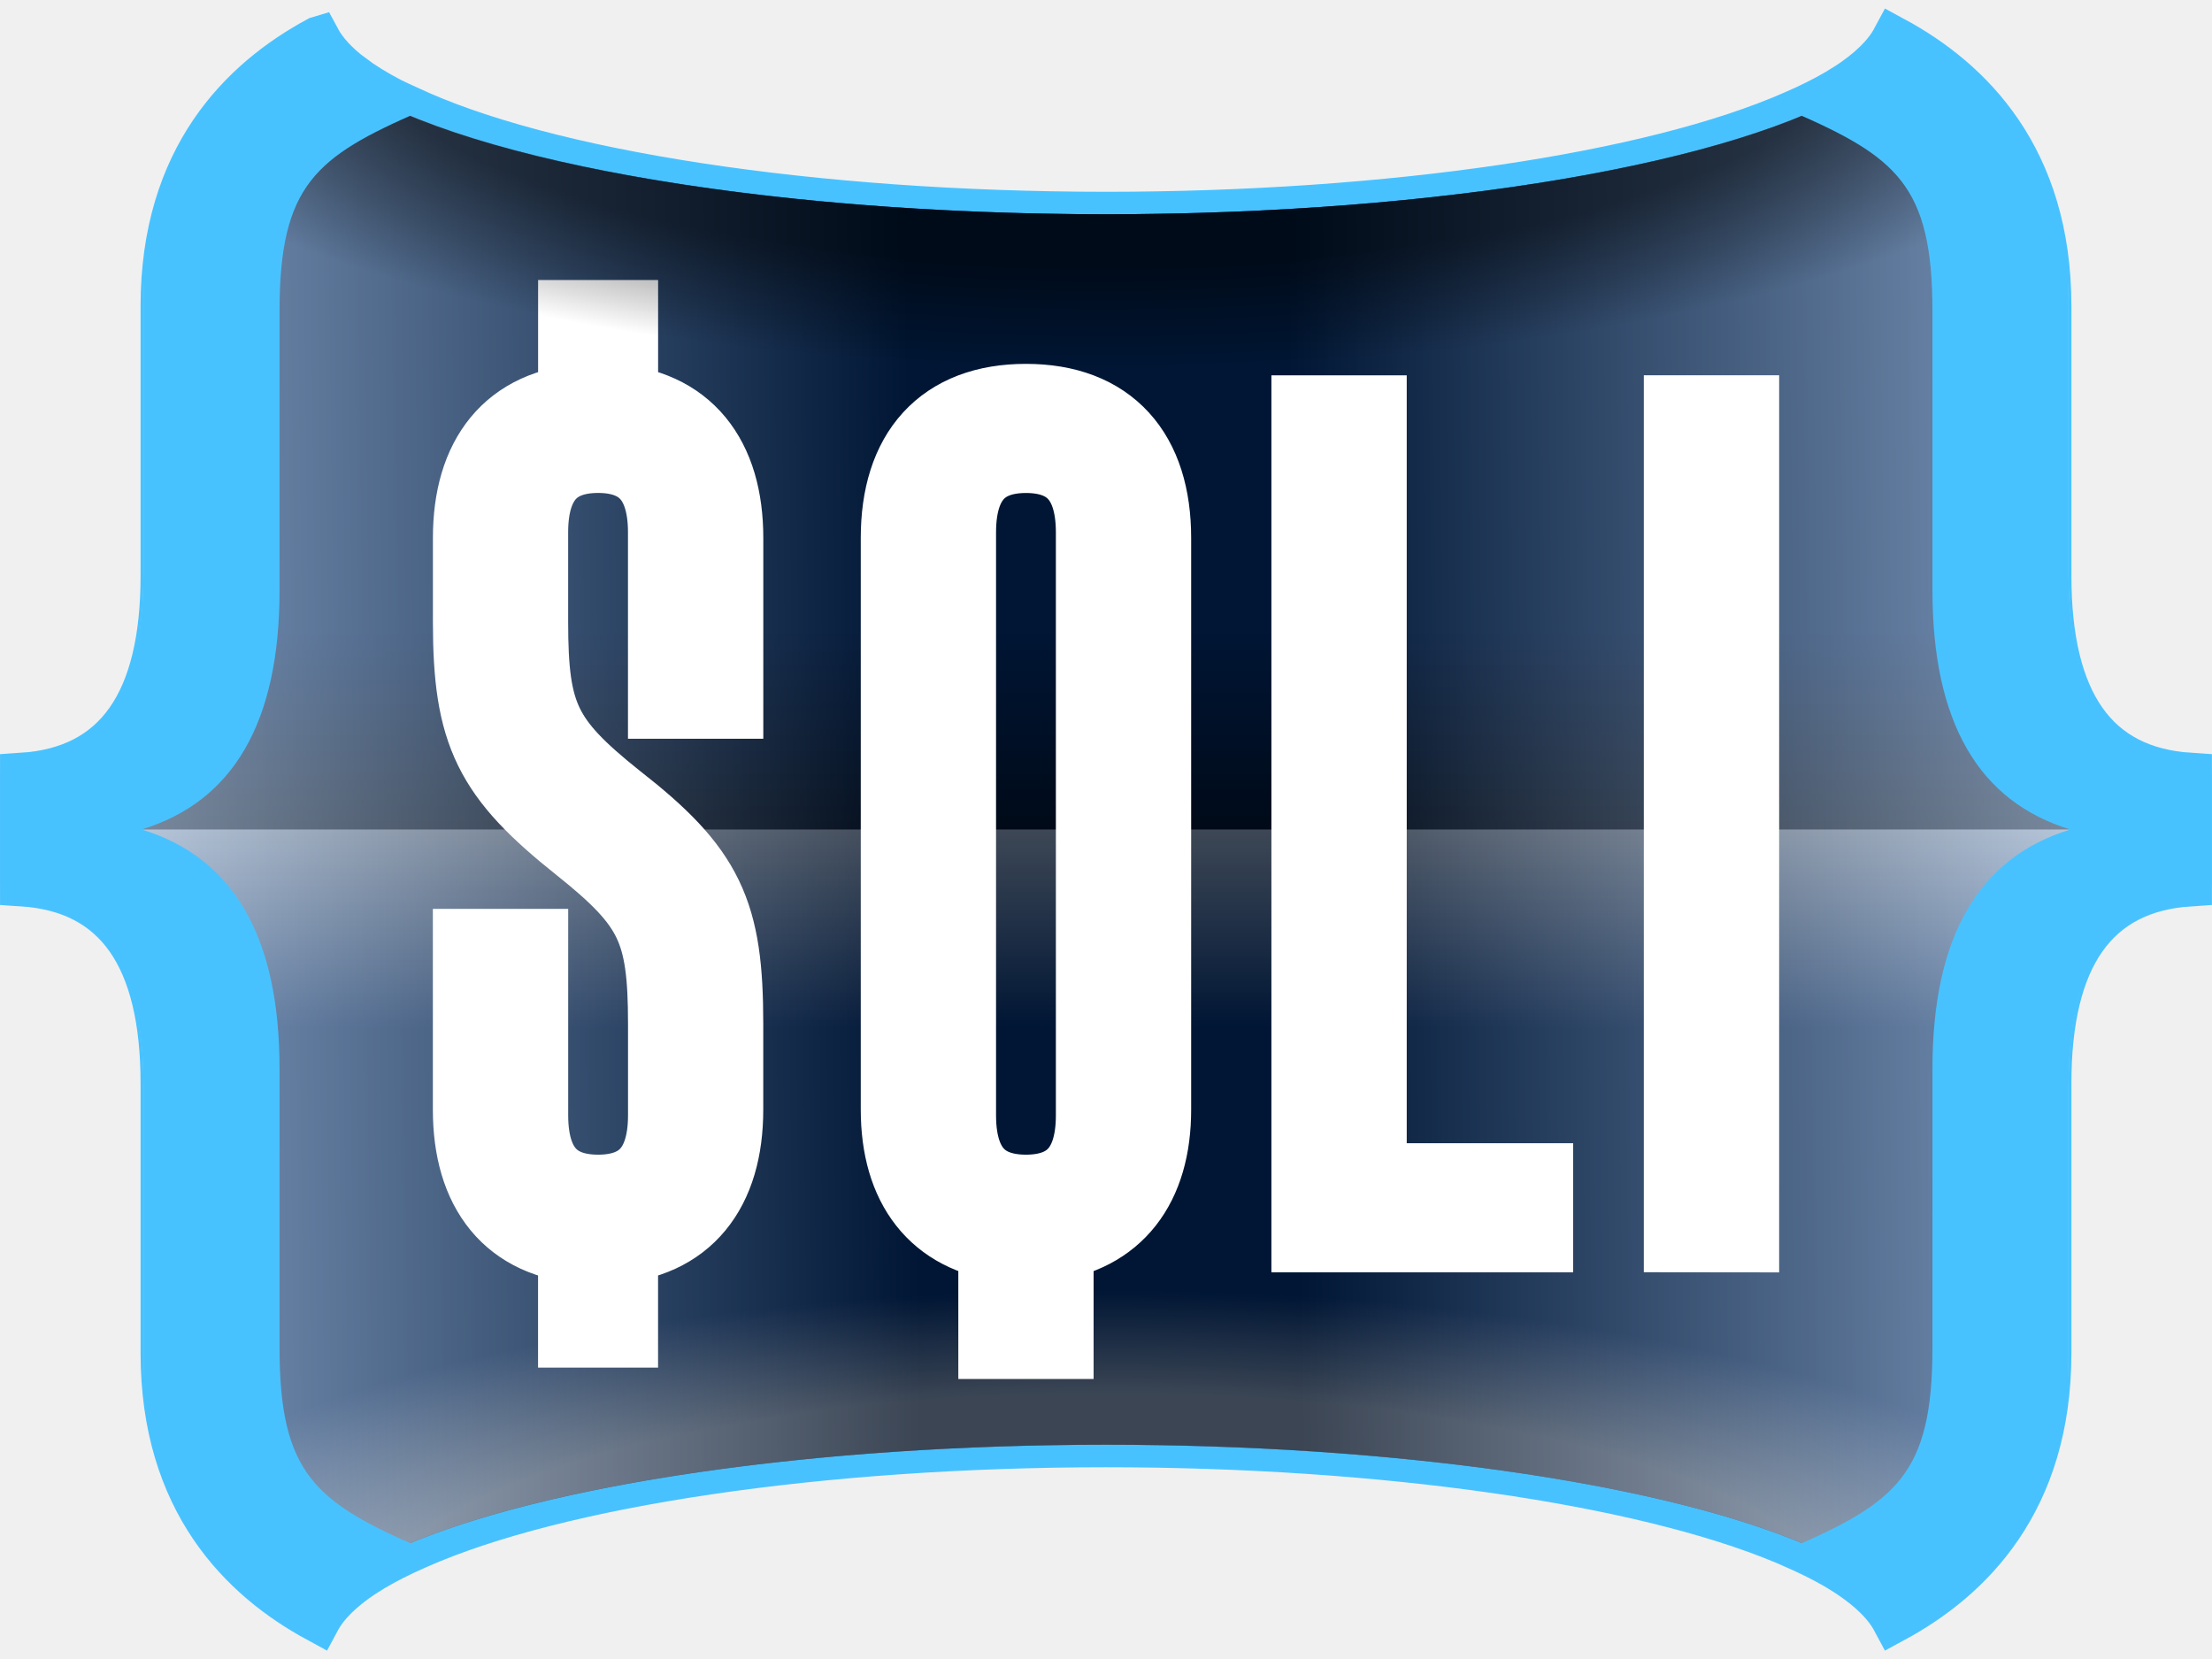
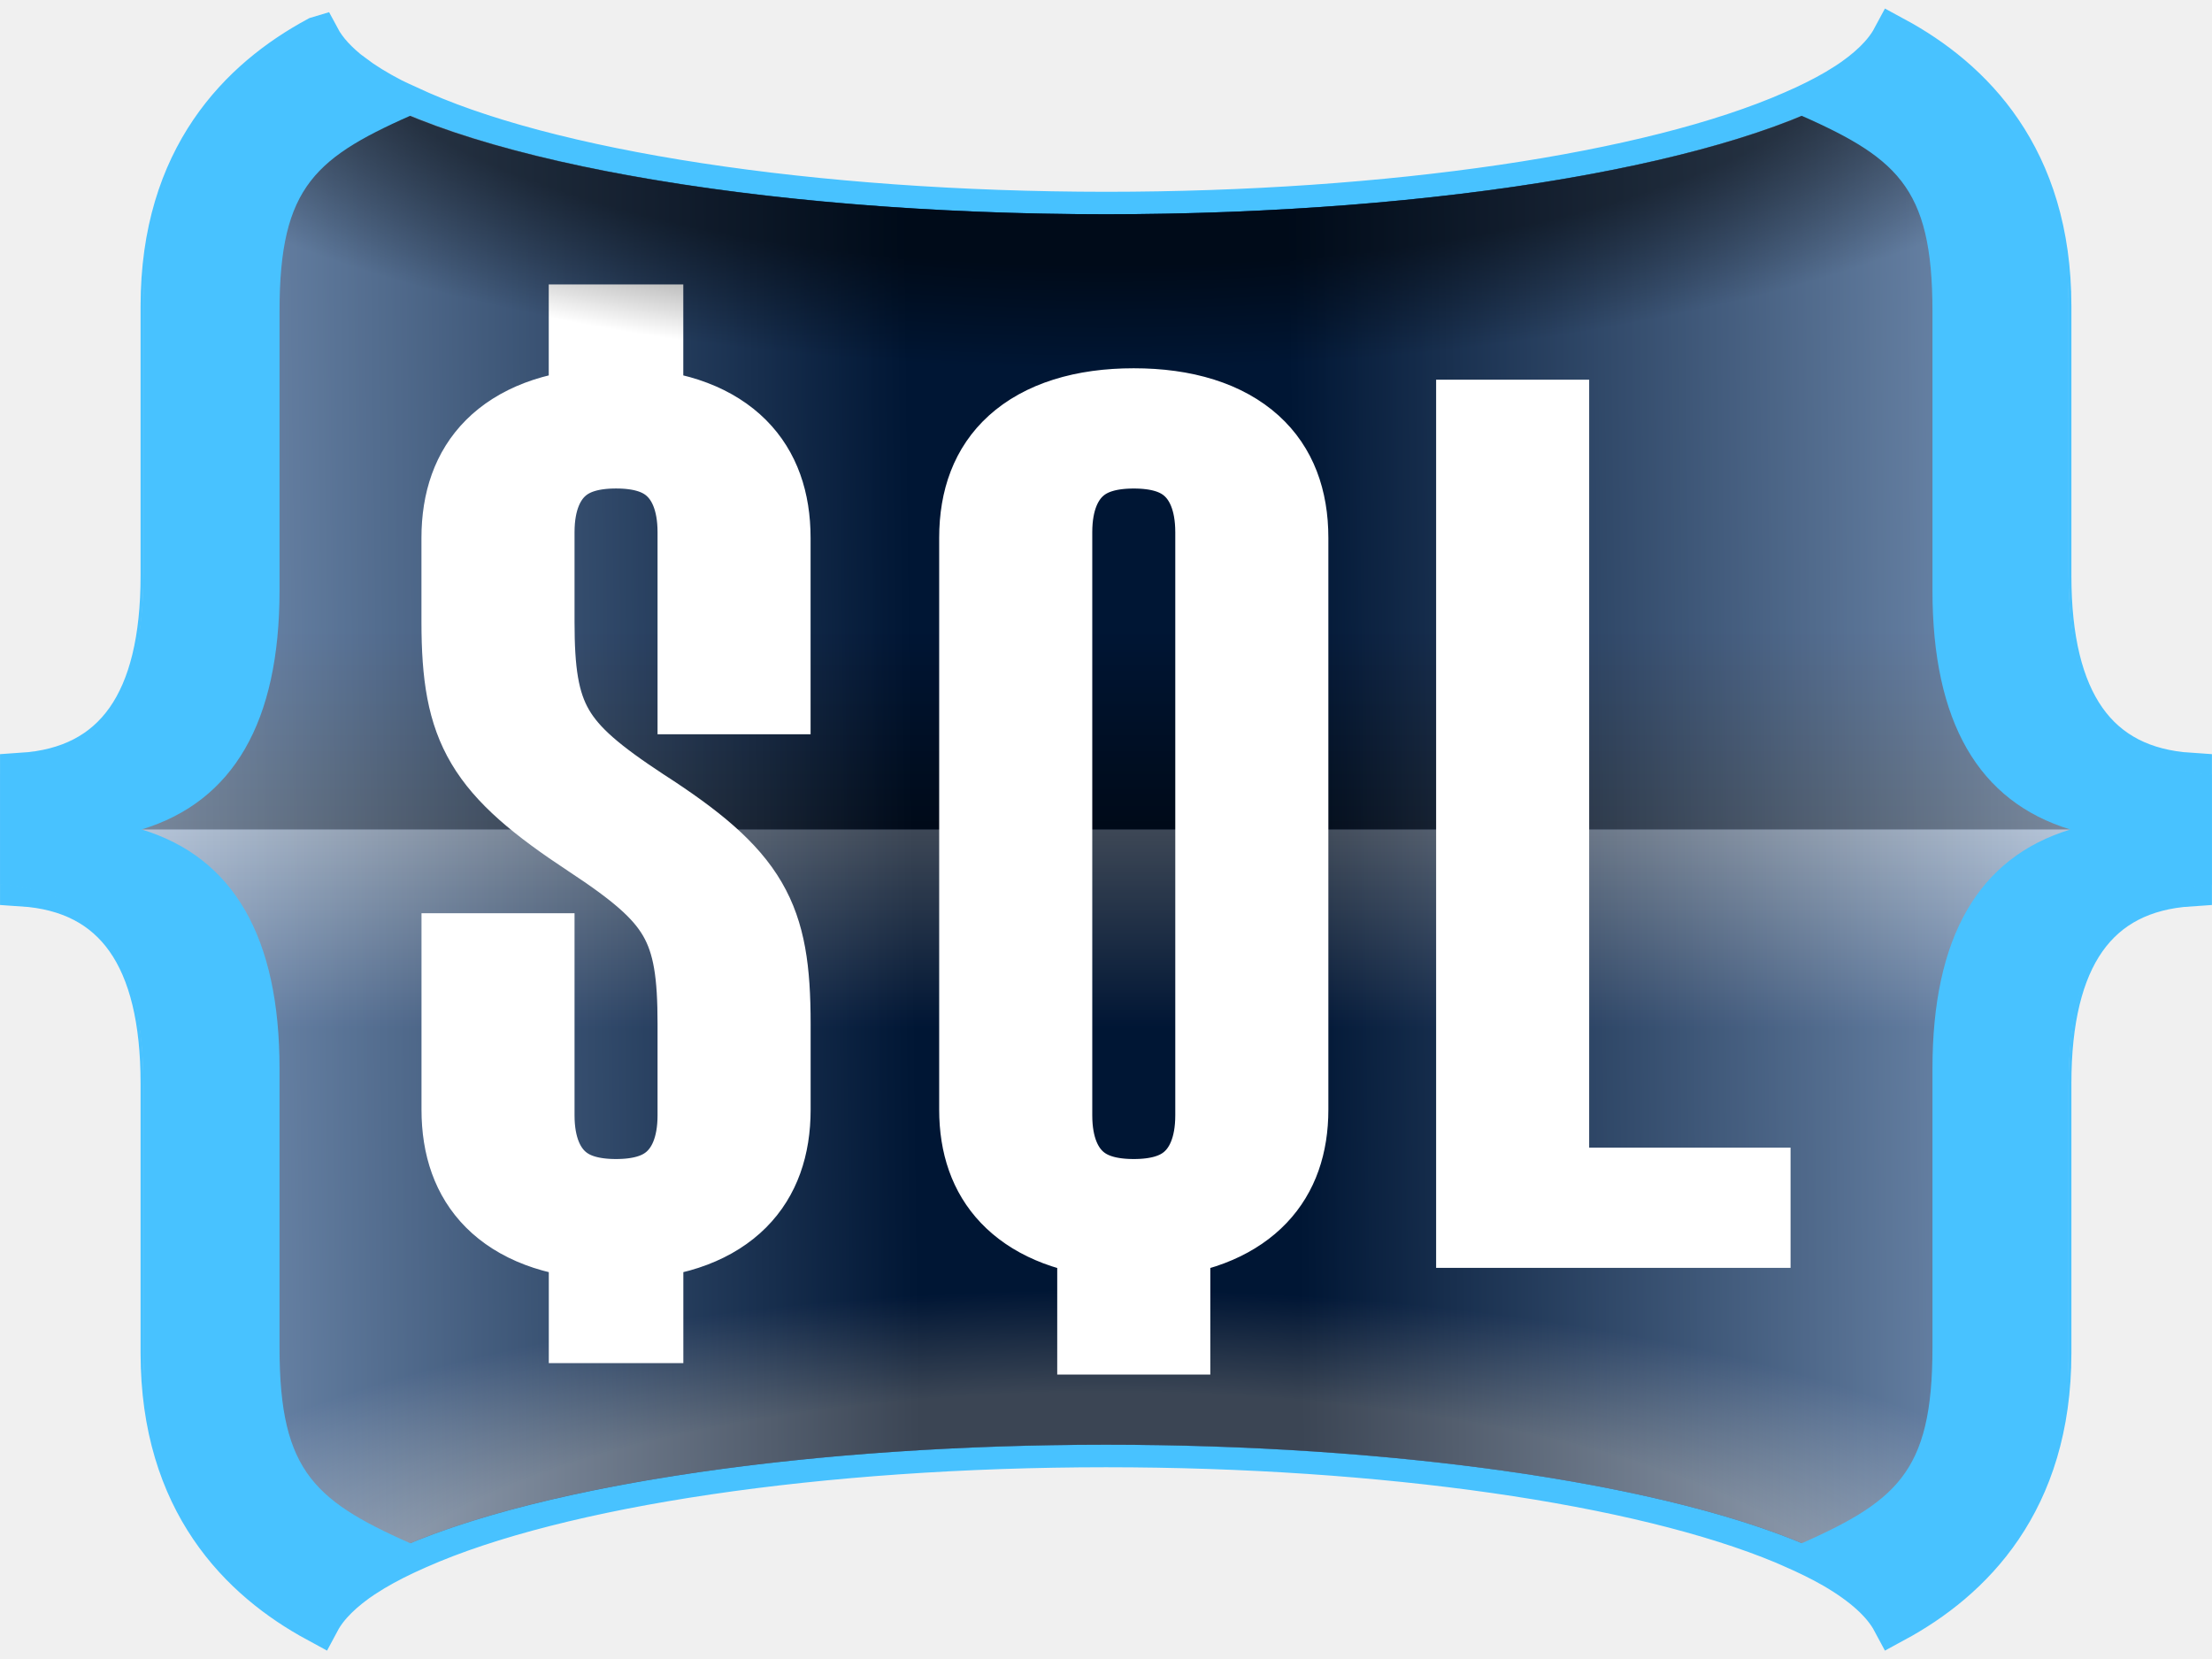
<svg xmlns="http://www.w3.org/2000/svg" xmlns:xlink="http://www.w3.org/1999/xlink" width="128" height="96" viewBox="0 0 33.867 25.4" version="1.1" id="svg1">
  <defs id="defs1">
-     <linearGradient xlink:href="#linearGradient9" id="linearGradient10" gradientUnits="userSpaceOnUse" x1="112.63" y1="47.008" x2="112.63" y2="42.604" />
+     <linearGradient xlink:href="#linearGradient9" id="linearGradient13" gradientUnits="userSpaceOnUse" x1="112.63" y1="47.008" x2="112.63" y2="42.604" />
    <linearGradient id="linearGradient9">
      <stop style="stop-color:#000000;stop-opacity:1;" offset="0" id="stop9" />
      <stop style="stop-color:#000000;stop-opacity:0;" offset="1" id="stop10" />
    </linearGradient>
-     <linearGradient xlink:href="#linearGradient15" id="linearGradient11" gradientUnits="userSpaceOnUse" x1="112.63" y1="47.008" x2="112.63" y2="51.412" />
+     <linearGradient xlink:href="#linearGradient15" id="linearGradient19" gradientUnits="userSpaceOnUse" x1="112.63" y1="47.008" x2="112.63" y2="51.412" />
    <linearGradient id="linearGradient15">
      <stop style="stop-color:#ffffff;stop-opacity:1;" offset="0" id="stop14" />
      <stop style="stop-color:#ffffff;stop-opacity:0;" offset="1" id="stop15" />
    </linearGradient>
-     <radialGradient xlink:href="#linearGradient24" id="radialGradient21-3-7-7" cx="112.63" cy="28.903" fx="112.63" fy="28.903" r="21.424" gradientTransform="matrix(1.115714,0,0,0.3694689,-13.03286,54.43308)" gradientUnits="userSpaceOnUse" />
+     <radialGradient xlink:href="#linearGradient24" id="radialGradient21-3-7-7-5" cx="112.63" cy="28.903" fx="112.63" fy="28.903" r="21.424" gradientTransform="matrix(1.115714,0,0,0.3694689,-13.03286,54.43308)" gradientUnits="userSpaceOnUse" />
    <linearGradient id="linearGradient24">
      <stop style="stop-color:#ffffff;stop-opacity:1;" offset="0.713" id="stop23" />
      <stop style="stop-color:#ffffff;stop-opacity:0;" offset="1" id="stop24" />
    </linearGradient>
-     <linearGradient xlink:href="#linearGradient27" id="linearGradient12" gradientUnits="userSpaceOnUse" gradientTransform="translate(6.645418,-28.01619)" x1="127.409" y1="75.024" x2="84.56" y2="75.539" />
+     <linearGradient xlink:href="#linearGradient27" id="linearGradient21" gradientUnits="userSpaceOnUse" gradientTransform="translate(6.645418,-28.01619)" x1="127.409" y1="75.024" x2="84.56" y2="75.539" />
    <linearGradient id="linearGradient27">
      <stop style="stop-color:#dce6f0;stop-opacity:1;" offset="0" id="stop27" />
      <stop style="stop-color:#000000;stop-opacity:1;" offset="0.402" id="stop29" />
      <stop style="stop-color:#000000;stop-opacity:1;" offset="0.6" id="stop30" />
      <stop style="stop-color:#dce6f0;stop-opacity:1;" offset="1" id="stop28" />
    </linearGradient>
-     <radialGradient xlink:href="#linearGradient20" id="radialGradient21-3-2-6-2" cx="112.63" cy="28.903" fx="112.63" fy="28.903" r="21.424" gradientTransform="matrix(1.115714,0,0,0.3694689,-13.03286,18.22397)" gradientUnits="userSpaceOnUse" />
+     <radialGradient xlink:href="#linearGradient20" id="radialGradient21-3-2-6-2-8" cx="112.63" cy="28.903" fx="112.63" fy="28.903" r="21.424" gradientTransform="matrix(1.115714,0,0,0.3694689,-13.03286,18.22397)" gradientUnits="userSpaceOnUse" />
    <linearGradient id="linearGradient20">
      <stop style="stop-color:#000000;stop-opacity:1;" offset="0.713" id="stop20" />
      <stop style="stop-color:#000000;stop-opacity:0;" offset="1" id="stop21" />
    </linearGradient>
  </defs>
  <g id="layer1">
-     <g id="g23-6-7" transform="matrix(0.6891996,0,0,0.6917737,-60.69109,-19.81888)">
-       <g id="g34-0-6">
-         <path id="rect6-3-5-5-1" style="opacity:1;fill:none;fill-opacity:1;stroke:#48c2ff;stroke-width:0.99;stroke-dasharray:none;stroke-opacity:1" d="m 95.124,29.509 c -1.701,0.916 -3.446,2.632 -3.446,5.916 v 1.369 4.597 c 0,2.806 -1.041,4.276 -3.122,4.413 v 0.041 2.329 0.041 c 2.082,0.136 3.122,1.608 3.122,4.413 v 4.426 1.54 c 0,3.284 1.746,4.999 3.446,5.916 a 17.669,4.488 0 0 1 1.022,-1.009 h 5.1e-4 a 17.669,4.488 0 0 1 0.895,-0.489 17.669,4.488 0 0 1 0.286,-0.129 17.669,4.488 0 0 1 15.302,-2.255 17.669,4.488 0 0 1 15.072,2.15 17.669,4.488 0 0 1 0.171,0.075 17.669,4.488 0 0 1 0.946,0.466 17.669,4.488 0 0 1 1.317,1.191 c 1.7,-0.916 3.446,-2.632 3.446,-5.916 v -1.54 -4.426 c 0,-2.806 1.041,-4.277 3.122,-4.413 v -0.041 -2.329 -0.041 c -2.082,-0.136 -3.122,-1.607 -3.122,-4.413 v -4.597 -1.369 c 0,-3.284 -1.746,-5 -3.446,-5.916 a 17.669,4.488 0 0 1 -1.066,1.037 h -5e-4 a 17.669,4.488 0 0 1 -0.898,0.483 17.669,4.488 0 0 1 -0.274,0.122 17.669,4.488 0 0 1 -15.266,2.238 17.669,4.488 0 0 1 -15.53,-2.363 17.669,4.488 0 0 1 -0.337,-0.156 17.669,4.488 0 0 1 -0.883,-0.541 l -5.1e-4,5.16e-4 a 17.669,4.488 0 0 1 -0.755,-0.821 z" />
-         <path id="rect6-2-8" style="fill:#003074;fill-opacity:1;stroke-width:2.957" d="m 95.535,30.331 -2.628,2.53 -0.519,4.839 -0.454,7.106 -0.728,-0.084 v 5.603 l 1.291,0.014 0.227,8.007 0.552,3.117 2.531,2.034 h 5.17e-4 a 18.032,4.488 0 0 1 16.823,-2.872 18.032,4.488 0 0 1 16.522,2.69 l 2.213,-1.289 0.909,-3.419 -0.043,-8.181 1.823,-2.056 v -3.563 l -1.518,-8.509 0.719,-0.543 -1.007,-1.383 -1.163,-2.816 L 129.407,30.548 a 18.032,4.488 0 0 1 -16.777,2.843 18.032,4.488 0 0 1 -17.095,-3.06 z" />
-         <rect style="opacity:0.534;fill:url(#linearGradient10);fill-opacity:1;stroke:none;stroke-width:6.253;stroke-dasharray:none" id="rect7-4-9" width="42.848" height="4.404" x="91.206" y="42.604" />
-         <rect style="opacity:0.534;fill:url(#linearGradient11);fill-opacity:1;stroke:none;stroke-width:6.253;stroke-dasharray:none" id="rect7-8-8-2" width="42.848" height="4.404" x="91.206" y="47.008" />
-         <path id="path19-8-6-6-7" style="opacity:0.51;fill:url(#radialGradient21-3-7-7);stroke-width:5.025" d="m 112.63,57.197 a 23.903,7.916 0 0 0 -19.517,3.346 l 0.163,0.92 2.531,2.034 h 5.17e-4 a 18.032,4.488 0 0 1 16.823,-2.872 18.032,4.488 0 0 1 16.522,2.69 l 2.213,-1.289 0.436,-1.641 a 23.903,7.916 0 0 0 -19.171,-3.187 z" />
-         <path id="rect6-3-5-9" style="opacity:0.55;fill:url(#linearGradient12);fill-opacity:1;stroke-width:2.957" d="m 94.764,29.511 c -1.736,0.916 -3.517,2.631 -3.517,5.915 v 1.368 4.597 c 0,2.805 -1.062,4.276 -3.186,4.412 v 0.041 2.329 0.041 c 2.124,0.136 3.186,1.607 3.186,4.413 v 4.425 1.539 c 0,3.283 1.782,4.999 3.517,5.915 a 18.032,4.488 0 0 1 1.043,-1.009 h 5.2e-4 a 18.032,4.488 0 0 1 0.914,-0.489 18.032,4.488 0 0 1 0.292,-0.129 18.032,4.488 0 0 1 15.617,-2.255 18.032,4.488 0 0 1 15.382,2.15 18.032,4.488 0 0 1 0.175,0.075 18.032,4.488 0 0 1 0.965,0.466 18.032,4.488 0 0 1 1.344,1.191 c 1.735,-0.916 3.517,-2.632 3.517,-5.915 v -1.539 -4.425 c 0,-2.805 1.062,-4.276 3.186,-4.413 v -0.041 -2.329 -0.041 c -2.124,-0.136 -3.186,-1.607 -3.186,-4.412 v -4.597 -1.368 c 0,-3.283 -1.782,-4.999 -3.517,-5.915 A 18.032,4.488 0 0 1 129.408,30.548 h -5.1e-4 a 18.032,4.488 0 0 1 -0.917,0.483 18.032,4.488 0 0 1 -0.28,0.122 18.032,4.488 0 0 1 -15.58,2.238 18.032,4.488 0 0 1 -15.85,-2.363 18.032,4.488 0 0 1 -0.344,-0.156 18.032,4.488 0 0 1 -0.901,-0.541 l -5.2e-4,5.17e-4 a 18.032,4.488 0 0 1 -0.771,-0.821 z" />
-         <path d="m 103.547,40.709 c 0,-1.693 -0.804,-2.709 -2.328,-2.794 V 36.052 h -0.508 v 1.863 c -1.524,0.085 -2.328,1.101 -2.328,2.794 v 1.863 c 0,2.413 0.423,3.26 2.328,4.784 1.693,1.355 1.99,1.99 1.99,4.149 v 2.032 c 0,1.397 -0.72,1.947 -1.736,1.947 -1.016,0 -1.736,-0.55 -1.736,-1.947 v -3.514 h -0.847 v 3.387 c 0,1.693 0.804,2.709 2.328,2.794 v 1.863 h 0.508 v -1.863 c 1.524,-0.085 2.328,-1.101 2.328,-2.794 v -1.905 c 0,-2.413 -0.381,-3.26 -2.328,-4.784 -1.693,-1.355 -1.99,-1.99 -1.99,-4.149 v -1.99 c 0,-1.397 0.72,-1.947 1.736,-1.947 1.016,0 1.736,0.55 1.736,1.947 v 3.514 h 0.847 z m 7.31,17.611 v -2.159 c 1.397,-0.169 2.159,-1.143 2.159,-2.752 V 40.709 c 0,-1.778 -0.889,-2.794 -2.582,-2.794 -1.693,0 -2.582,1.016 -2.582,2.794 v 12.7 c 0,1.609 0.762,2.582 2.159,2.752 v 2.159 z m -0.423,-2.836 c -1.016,0 -1.736,-0.55 -1.736,-1.947 v -12.954 c 0,-1.397 0.72,-1.947 1.736,-1.947 1.016,0 1.736,0.55 1.736,1.947 v 12.954 c 0,1.397 -0.72,1.947 -1.736,1.947 z m 11.036,0.466 v -0.72 h -3.683 v -17.06 h -0.847 v 17.78 z m 4.559,0 V 38.169 h -0.847 v 17.78 z" id="text6-9-9-0-5" style="font-weight:100;font-size:42.333px;font-family:'Aeternus Nano';-inkscape-font-specification:'Aeternus Nano Thin';letter-spacing:2.019px;fill:#ffffff;stroke:#ffffff;stroke-width:2.148" transform="scale(1.003785,0.9962295)" aria-label="$QLI" />
-         <path id="path19-8-6-8-0-3" style="opacity:0.51;fill:url(#radialGradient21-3-2-6-2);stroke-width:5.025" d="m 95.535,30.331 -2.628,2.53 -0.053,0.489 a 23.903,7.916 0 0 0 19.775,3.469 23.903,7.916 0 0 0 19.291,-3.241 l -0.836,-2.023 -1.678,-1.007 a 18.032,4.488 0 0 1 -16.777,2.843 18.032,4.488 0 0 1 -17.095,-3.06 z" />
-         <path id="text1-1-12-0-1" style="font-size:41.835px;font-family:'Segoe UI';-inkscape-font-specification:'Segoe UI';fill:#48c2ff;fill-opacity:1;stroke-width:0.219" d="m 130.496,29.307 a 18.032,4.54 0 0 1 -2.623,1.811 c 2.31,1.002 3.117,1.626 3.117,4.421 v 1.136 4.919 0.124 c 0,2.907 1.021,4.67 3.064,5.29 -2.043,0.62 -3.064,2.384 -3.064,5.291 v 0.124 4.745 1.31 c 0,2.794 -0.806,3.419 -3.116,4.421 a 18.032,4.54 0 0 1 2.622,1.811 c 1.735,-0.927 3.517,-2.662 3.517,-5.984 v -1.557 -4.477 c 0,-2.838 1.062,-4.326 3.186,-4.464 v -0.041 -2.356 -0.041 c -2.124,-0.138 -3.186,-1.626 -3.186,-4.463 v -4.65 -1.384 c 0,-3.322 -1.782,-5.057 -3.517,-5.984 z" />
-         <path id="text1-1-12-9-6-2" style="font-size:41.835px;font-family:'Segoe UI';-inkscape-font-specification:'Segoe UI';fill:#48c2ff;fill-opacity:1;stroke-width:0.219" d="m 94.764,29.307 c -1.736,0.927 -3.517,2.662 -3.517,5.984 v 1.384 4.65 c 0,2.838 -1.062,4.326 -3.186,4.463 v 0.041 2.356 0.041 c 2.124,0.138 3.186,1.626 3.186,4.464 v 4.477 1.557 c 0,3.321 1.782,5.057 3.517,5.984 A 18.032,4.54 0 0 1 97.385,62.898 C 95.076,61.896 94.27,61.272 94.27,58.477 V 57.168 52.422 52.298 c 0,-2.907 -1.021,-4.671 -3.064,-5.291 2.043,-0.62 3.064,-2.383 3.064,-5.29 v -0.124 -4.919 -1.136 c 0,-2.795 0.807,-3.42 3.117,-4.421 a 18.032,4.54 0 0 1 -2.623,-1.811 z" />
+     <g id="g23-6-7-6" transform="matrix(0.6891996,0,0,0.6917737,-60.69109,-19.81888)">
+       <g id="g34-0-6-0">
+         <path id="rect6-3-5-5-1-6" style="opacity:1;fill:none;fill-opacity:1;stroke:#48c2ff;stroke-width:0.99;stroke-dasharray:none;stroke-opacity:1" d="m 95.124,29.509 c -1.701,0.916 -3.446,2.632 -3.446,5.916 v 1.369 4.597 c 0,2.806 -1.041,4.276 -3.122,4.413 v 0.041 2.329 0.041 c 2.082,0.136 3.122,1.608 3.122,4.413 v 4.426 1.54 c 0,3.284 1.746,4.999 3.446,5.916 a 17.669,4.488 0 0 1 1.022,-1.009 h 5.1e-4 a 17.669,4.488 0 0 1 0.895,-0.489 17.669,4.488 0 0 1 0.286,-0.129 17.669,4.488 0 0 1 15.302,-2.255 17.669,4.488 0 0 1 15.072,2.15 17.669,4.488 0 0 1 0.171,0.075 17.669,4.488 0 0 1 0.946,0.466 17.669,4.488 0 0 1 1.317,1.191 c 1.7,-0.916 3.446,-2.632 3.446,-5.916 v -1.54 -4.426 c 0,-2.806 1.041,-4.277 3.122,-4.413 v -0.041 -2.329 -0.041 c -2.082,-0.136 -3.122,-1.607 -3.122,-4.413 v -4.597 -1.369 c 0,-3.284 -1.746,-5 -3.446,-5.916 a 17.669,4.488 0 0 1 -1.066,1.037 h -5e-4 a 17.669,4.488 0 0 1 -0.898,0.483 17.669,4.488 0 0 1 -0.274,0.122 17.669,4.488 0 0 1 -15.266,2.238 17.669,4.488 0 0 1 -15.53,-2.363 17.669,4.488 0 0 1 -0.337,-0.156 17.669,4.488 0 0 1 -0.883,-0.541 l -5.1e-4,5.16e-4 a 17.669,4.488 0 0 1 -0.755,-0.821 z" />
+         <path id="rect6-2-8-6" style="fill:#003074;fill-opacity:1;stroke-width:2.957" d="m 95.535,30.331 -2.628,2.53 -0.519,4.839 -0.454,7.106 -0.728,-0.084 v 5.603 l 1.291,0.014 0.227,8.007 0.552,3.117 2.531,2.034 h 5.17e-4 a 18.032,4.488 0 0 1 16.823,-2.872 18.032,4.488 0 0 1 16.522,2.69 l 2.213,-1.289 0.909,-3.419 -0.043,-8.181 1.823,-2.056 v -3.563 l -1.518,-8.509 0.719,-0.543 -1.007,-1.383 -1.163,-2.816 L 129.407,30.548 a 18.032,4.488 0 0 1 -16.777,2.843 18.032,4.488 0 0 1 -17.095,-3.06 z" />
+         <rect style="opacity:0.534;fill:url(#linearGradient13);fill-opacity:1;stroke:none;stroke-width:6.253;stroke-dasharray:none" id="rect7-4-9-1" width="42.848" height="4.404" x="91.206" y="42.604" />
+         <rect style="opacity:0.534;fill:url(#linearGradient19);fill-opacity:1;stroke:none;stroke-width:6.253;stroke-dasharray:none" id="rect7-8-8-2-8" width="42.848" height="4.404" x="91.206" y="47.008" />
+         <path id="path19-8-6-6-7-4" style="opacity:0.51;fill:url(#radialGradient21-3-7-7-5);stroke-width:5.025" d="m 112.63,57.197 a 23.903,7.916 0 0 0 -19.517,3.346 l 0.163,0.92 2.531,2.034 h 5.17e-4 a 18.032,4.488 0 0 1 16.823,-2.872 18.032,4.488 0 0 1 16.522,2.69 l 2.213,-1.289 0.436,-1.641 a 23.903,7.916 0 0 0 -19.171,-3.187 z" />
+         <path id="rect6-3-5-9-9" style="opacity:0.55;fill:url(#linearGradient21);fill-opacity:1;stroke-width:2.957" d="m 94.764,29.511 c -1.736,0.916 -3.517,2.631 -3.517,5.915 v 1.368 4.597 c 0,2.805 -1.062,4.276 -3.186,4.412 v 0.041 2.329 0.041 c 2.124,0.136 3.186,1.607 3.186,4.413 v 4.425 1.539 c 0,3.283 1.782,4.999 3.517,5.915 a 18.032,4.488 0 0 1 1.043,-1.009 h 5.2e-4 a 18.032,4.488 0 0 1 0.914,-0.489 18.032,4.488 0 0 1 0.292,-0.129 18.032,4.488 0 0 1 15.617,-2.255 18.032,4.488 0 0 1 15.382,2.15 18.032,4.488 0 0 1 0.175,0.075 18.032,4.488 0 0 1 0.965,0.466 18.032,4.488 0 0 1 1.344,1.191 c 1.735,-0.916 3.517,-2.632 3.517,-5.915 v -1.539 -4.425 c 0,-2.805 1.062,-4.276 3.186,-4.413 v -0.041 -2.329 -0.041 c -2.124,-0.136 -3.186,-1.607 -3.186,-4.412 v -4.597 -1.368 c 0,-3.283 -1.782,-4.999 -3.517,-5.915 A 18.032,4.488 0 0 1 129.408,30.548 h -5.1e-4 a 18.032,4.488 0 0 1 -0.917,0.483 18.032,4.488 0 0 1 -0.28,0.122 18.032,4.488 0 0 1 -15.58,2.238 18.032,4.488 0 0 1 -15.85,-2.363 18.032,4.488 0 0 1 -0.344,-0.156 18.032,4.488 0 0 1 -0.901,-0.541 l -5.2e-4,5.17e-4 a 18.032,4.488 0 0 1 -0.771,-0.821 z" />
+         <path d="m 94.985,44.781 c 0,-1.863 -0.885,-2.98 -2.561,-3.073 v -2.049 h -0.559 v 2.049 c -1.676,0.093 -2.561,1.211 -2.561,3.073 v 2.049 c 0,2.654 0.466,3.586 2.561,5.262 1.863,1.49 2.189,2.189 2.189,4.564 v 2.235 c 0,1.537 -0.792,2.142 -1.909,2.142 -1.118,0 -1.909,-0.605 -1.909,-2.142 v -3.865 h -0.931 v 3.725 c 0,1.863 0.885,2.98 2.561,3.073 v 2.049 h 0.559 v -2.049 c 1.676,-0.093 2.561,-1.211 2.561,-3.073 v -2.096 c 0,-2.654 -0.419,-3.586 -2.561,-5.262 -1.863,-1.49 -2.189,-2.189 -2.189,-4.564 v -2.189 c 0,-1.537 0.792,-2.142 1.909,-2.142 1.118,0 1.909,0.605 1.909,2.142 v 3.865 h 0.931 z m 8.042,19.372 v -2.375 c 1.537,-0.186 2.375,-1.257 2.375,-3.027 v -13.97 c 0,-1.956 -0.978,-3.073 -2.841,-3.073 -1.863,0 -2.841,1.118 -2.841,3.073 v 13.97 c 0,1.77 0.838,2.841 2.375,3.027 v 2.375 z m -0.466,-3.12 c -1.118,0 -1.909,-0.605 -1.909,-2.142 V 44.641 c 0,-1.537 0.792,-2.142 1.909,-2.142 1.118,0 1.909,0.605 1.909,2.142 v 14.25 c 0,1.537 -0.792,2.142 -1.909,2.142 z M 114.701,61.545 V 60.754 H 110.649 V 41.987 h -0.931 V 61.545 Z" id="text6-9-9-0-5-6" style="font-weight:100;font-size:46.568px;font-family:'Aeternus Nano';-inkscape-font-specification:'Aeternus Nano Thin';letter-spacing:2.221px;fill:#ffffff;stroke:#ffffff;stroke-width:2.148" transform="scale(1.104191,0.9056405)" aria-label="$QL" />
+         <path id="path19-8-6-8-0-3-7" style="opacity:0.51;fill:url(#radialGradient21-3-2-6-2-8);stroke-width:5.025" d="m 95.535,30.331 -2.628,2.53 -0.053,0.489 a 23.903,7.916 0 0 0 19.775,3.469 23.903,7.916 0 0 0 19.291,-3.241 l -0.836,-2.023 -1.678,-1.007 a 18.032,4.488 0 0 1 -16.777,2.843 18.032,4.488 0 0 1 -17.095,-3.06 z" />
+         <path id="text1-1-12-0-1-8" style="font-size:41.835px;font-family:'Segoe UI';-inkscape-font-specification:'Segoe UI';fill:#48c2ff;fill-opacity:1;stroke-width:0.219" d="m 130.496,29.307 a 18.032,4.54 0 0 1 -2.623,1.811 c 2.31,1.002 3.117,1.626 3.117,4.421 v 1.136 4.919 0.124 c 0,2.907 1.021,4.67 3.064,5.29 -2.043,0.62 -3.064,2.384 -3.064,5.291 v 0.124 4.745 1.31 c 0,2.794 -0.806,3.419 -3.116,4.421 a 18.032,4.54 0 0 1 2.622,1.811 c 1.735,-0.927 3.517,-2.662 3.517,-5.984 v -1.557 -4.477 c 0,-2.838 1.062,-4.326 3.186,-4.464 v -0.041 -2.356 -0.041 c -2.124,-0.138 -3.186,-1.626 -3.186,-4.463 v -4.65 -1.384 c 0,-3.322 -1.782,-5.057 -3.517,-5.984 z" />
+         <path id="text1-1-12-9-6-2-8" style="font-size:41.835px;font-family:'Segoe UI';-inkscape-font-specification:'Segoe UI';fill:#48c2ff;fill-opacity:1;stroke-width:0.219" d="m 94.764,29.307 c -1.736,0.927 -3.517,2.662 -3.517,5.984 v 1.384 4.65 c 0,2.838 -1.062,4.326 -3.186,4.463 v 0.041 2.356 0.041 c 2.124,0.138 3.186,1.626 3.186,4.464 v 4.477 1.557 c 0,3.321 1.782,5.057 3.517,5.984 A 18.032,4.54 0 0 1 97.385,62.898 C 95.076,61.896 94.27,61.272 94.27,58.477 V 57.168 52.422 52.298 c 0,-2.907 -1.021,-4.671 -3.064,-5.291 2.043,-0.62 3.064,-2.383 3.064,-5.29 v -0.124 -4.919 -1.136 c 0,-2.795 0.807,-3.42 3.117,-4.421 a 18.032,4.54 0 0 1 -2.623,-1.811 z" />
      </g>
    </g>
  </g>
</svg>
